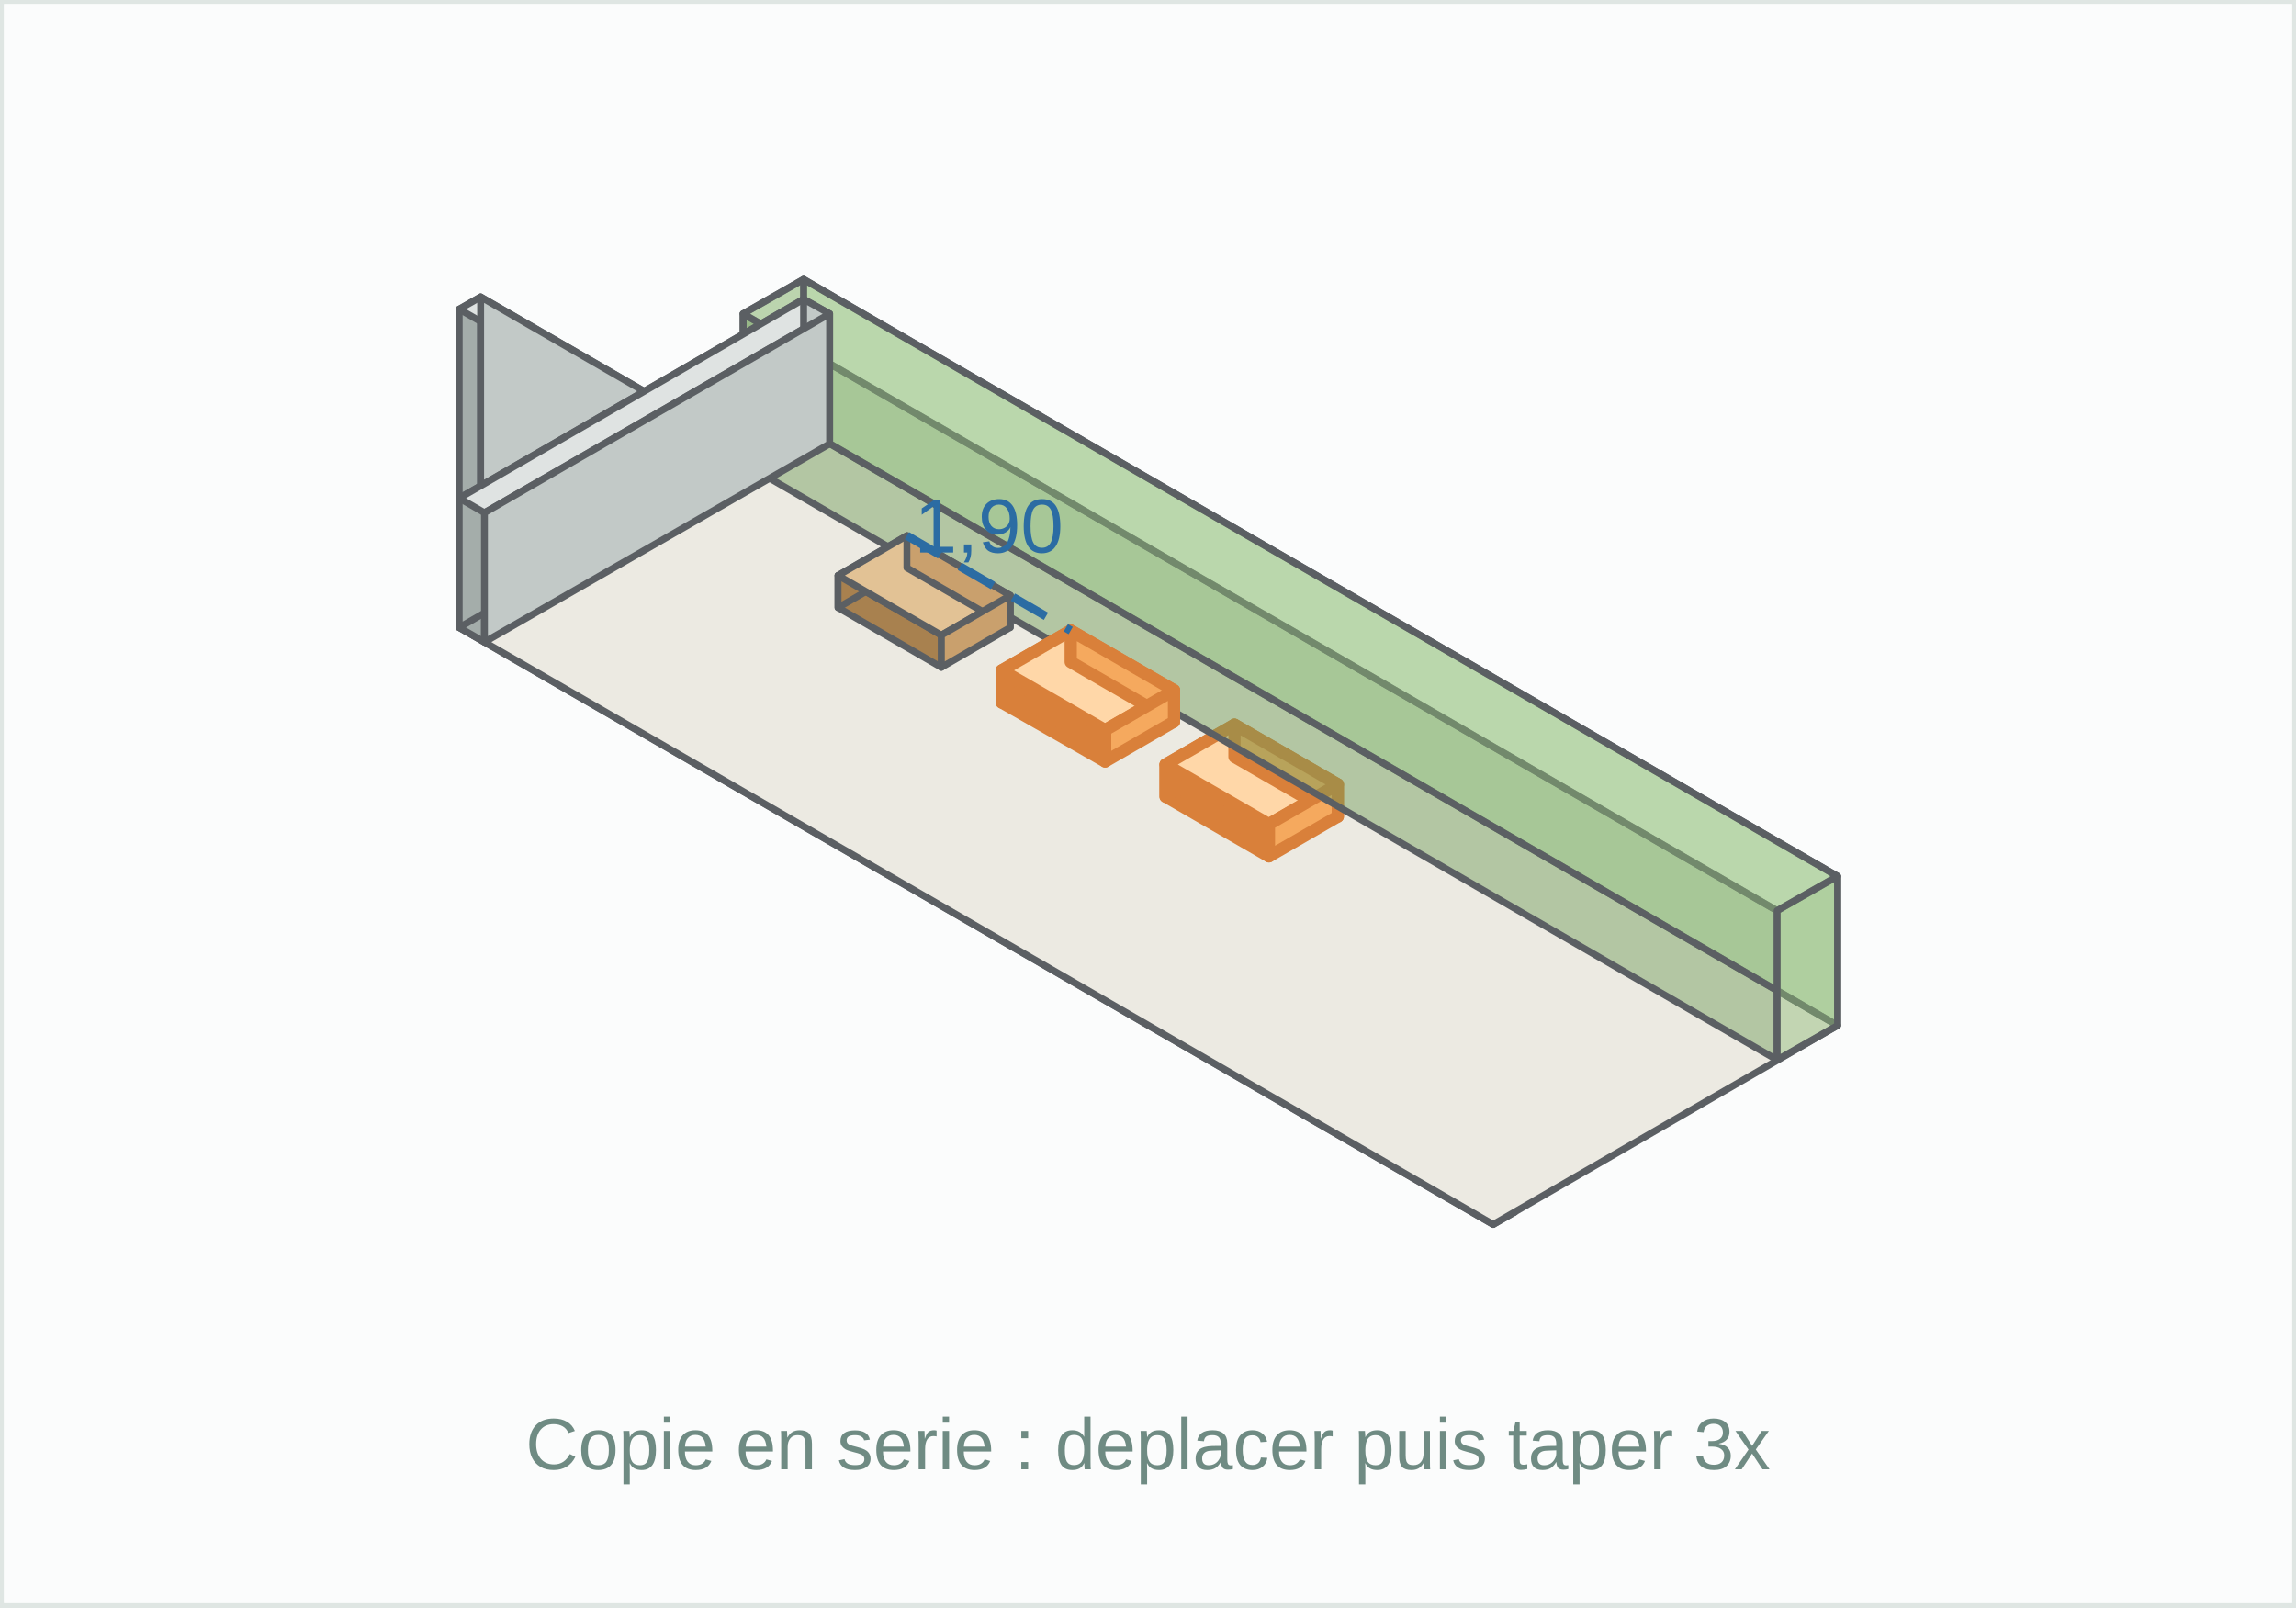
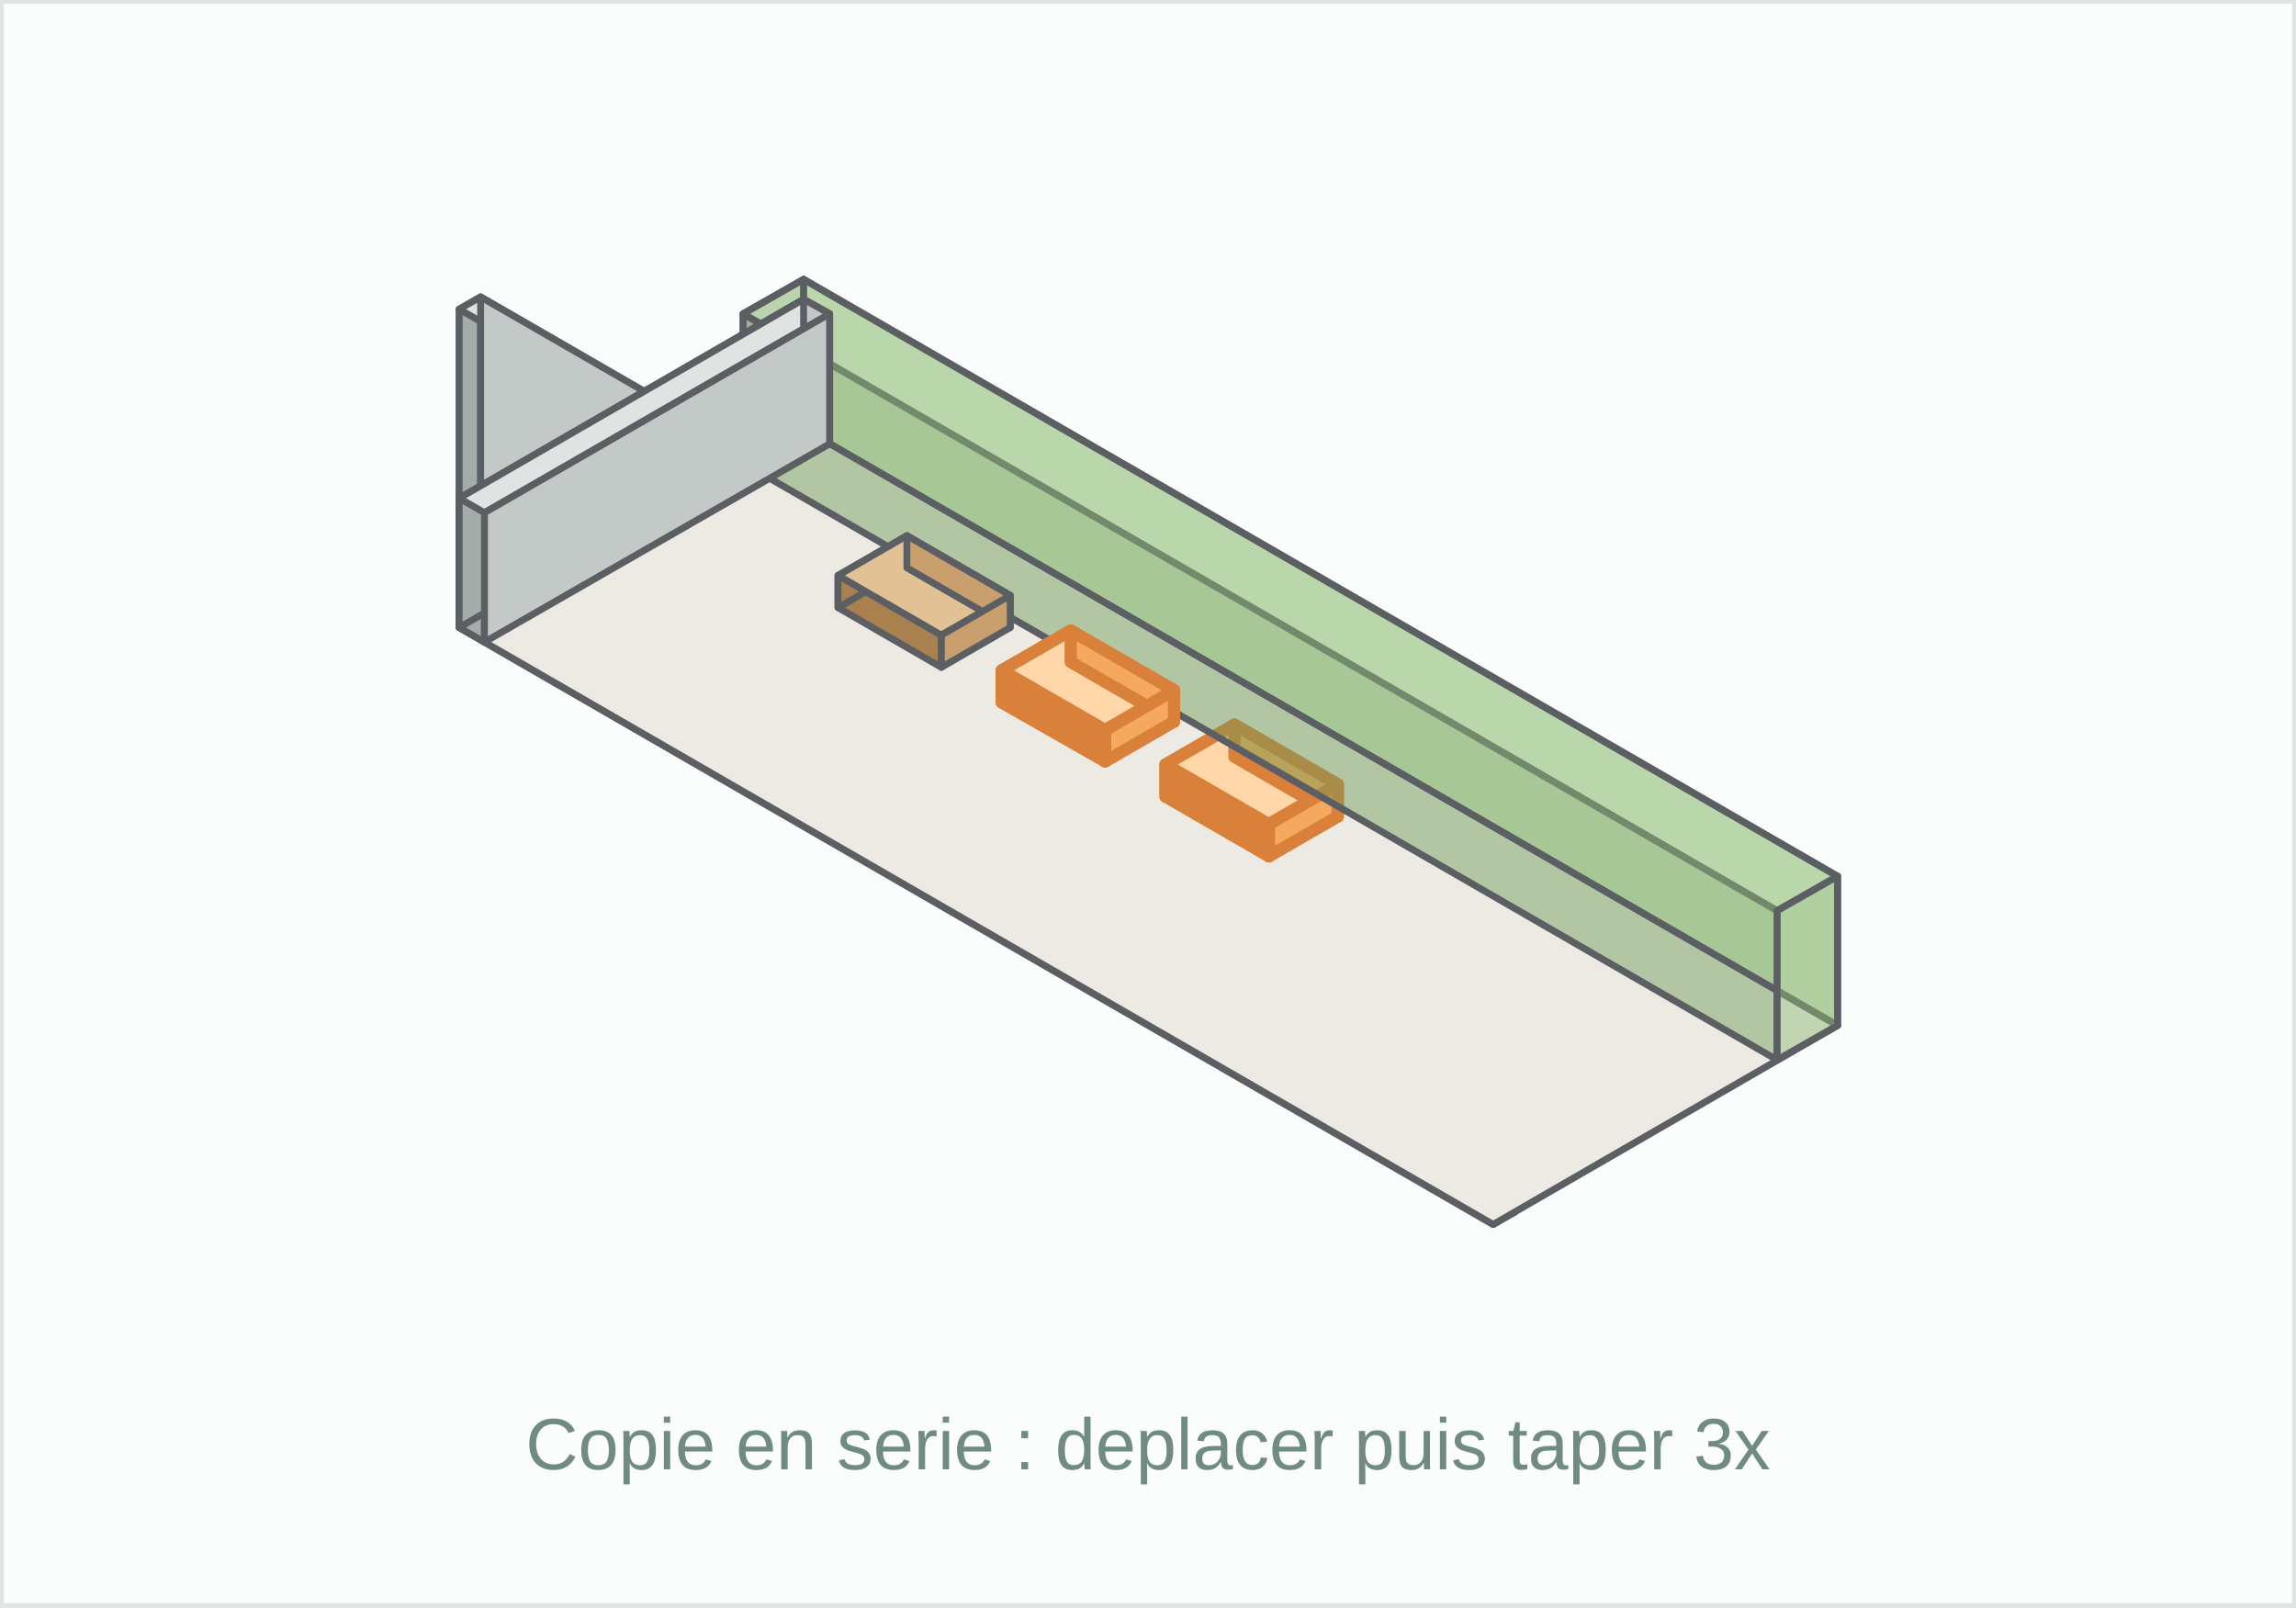
<svg xmlns="http://www.w3.org/2000/svg" viewBox="0 0 300 210" width="300" height="210">
  <rect width="300" height="210" fill="#fbfcfc" stroke="#dfe6e3" />
  <polygon points="60.0,82.0 195.1,160.0 195.1,118.4 60.0,40.4" fill="#a4adaa" fill-opacity="1.00" stroke="#5b5f63" stroke-width="0.9" stroke-linejoin="round" />
  <polygon points="62.8,80.4 60.0,82.0 60.0,40.4 62.8,38.8" fill="#a4adaa" fill-opacity="1.00" stroke="#5b5f63" stroke-width="0.9" stroke-linejoin="round" />
  <polygon points="62.8,38.8 197.9,116.8 195.1,118.4 60.0,40.4" fill="#dfe3e2" fill-opacity="1.00" stroke="#5b5f63" stroke-width="0.9" stroke-linejoin="round" />
  <polygon points="62.8,80.4 197.9,158.4 197.9,116.8 62.8,38.8" fill="#c2c9c7" fill-opacity="1.00" stroke="#5b5f63" stroke-width="0.9" stroke-linejoin="round" />
  <polygon points="197.9,158.4 195.1,160.0 195.1,118.4 197.9,116.8" fill="#c2c9c7" fill-opacity="1.00" stroke="#5b5f63" stroke-width="0.9" stroke-linejoin="round" />
  <polygon points="173.7,116.4 187.2,124.2 187.2,120.1 173.7,112.3" fill="#d9803a" fill-opacity="1.00" stroke="#d9803a" stroke-width="1.6" stroke-linejoin="round" />
  <polygon points="182.7,111.2 173.7,116.4 173.7,112.3 182.7,107.1" fill="#d9803a" fill-opacity="1.00" stroke="#d9803a" stroke-width="1.6" stroke-linejoin="round" />
  <polygon points="182.7,107.1 196.2,114.9 187.2,120.1 173.7,112.3" fill="#ffd7a8" fill-opacity="1.00" stroke="#d9803a" stroke-width="1.6" stroke-linejoin="round" />
  <polygon points="182.7,111.2 196.2,119.0 196.2,114.9 182.7,107.1" fill="#f5a95e" fill-opacity="1.00" stroke="#d9803a" stroke-width="1.6" stroke-linejoin="round" />
  <polygon points="196.2,119.0 187.2,124.2 187.2,120.1 196.2,114.9" fill="#f5a95e" fill-opacity="1.00" stroke="#d9803a" stroke-width="1.6" stroke-linejoin="round" />
  <polygon points="105.0,56.0 240.1,134.0 195.1,160.0 60.0,82.0" fill="#eceae2" fill-opacity="1.00" stroke="#5b5f63" stroke-width="0.9" stroke-linejoin="round" />
  <polygon points="152.3,104.1 165.8,111.9 165.8,107.7 152.3,99.9" fill="#d9803a" fill-opacity="1.00" stroke="#d9803a" stroke-width="1.6" stroke-linejoin="round" />
  <polygon points="161.3,98.9 152.3,104.1 152.3,99.9 161.3,94.7" fill="#d9803a" fill-opacity="1.00" stroke="#d9803a" stroke-width="1.6" stroke-linejoin="round" />
  <polygon points="161.3,94.7 174.8,102.5 165.8,107.7 152.3,99.9" fill="#ffd7a8" fill-opacity="1.00" stroke="#d9803a" stroke-width="1.6" stroke-linejoin="round" />
  <polygon points="161.3,98.9 174.8,106.7 174.8,102.5 161.3,94.7" fill="#f5a95e" fill-opacity="1.00" stroke="#d9803a" stroke-width="1.6" stroke-linejoin="round" />
  <polygon points="174.8,106.7 165.8,111.9 165.8,107.7 174.8,102.5" fill="#f5a95e" fill-opacity="1.00" stroke="#d9803a" stroke-width="1.6" stroke-linejoin="round" />
  <polygon points="97.1,60.5 232.2,138.5 232.2,119.0 97.1,41.0" fill="#6d9d57" fill-opacity="0.45" stroke="#5b5f63" stroke-width="0.9" stroke-linejoin="round" />
  <polygon points="105.0,56.0 97.1,60.5 97.1,41.0 105.0,36.5" fill="#6d9d57" fill-opacity="0.45" stroke="#5b5f63" stroke-width="0.9" stroke-linejoin="round" />
  <polygon points="105.0,36.5 240.1,114.5 232.2,119.0 97.1,41.0" fill="#bcd9ac" fill-opacity="0.45" stroke="#5b5f63" stroke-width="0.9" stroke-linejoin="round" />
  <polygon points="105.0,56.0 240.1,134.0 240.1,114.5 105.0,36.5" fill="#8fbd78" fill-opacity="0.45" stroke="#5b5f63" stroke-width="0.9" stroke-linejoin="round" />
  <polygon points="240.1,134.0 232.2,138.5 232.2,119.0 240.1,114.5" fill="#8fbd78" fill-opacity="0.45" stroke="#5b5f63" stroke-width="0.9" stroke-linejoin="round" />
  <polygon points="130.9,91.8 144.4,99.5 144.4,95.4 130.9,87.6" fill="#d9803a" fill-opacity="1.00" stroke="#d9803a" stroke-width="1.6" stroke-linejoin="round" />
  <polygon points="139.9,86.5 130.9,91.8 130.9,87.6 139.9,82.4" fill="#d9803a" fill-opacity="1.00" stroke="#d9803a" stroke-width="1.6" stroke-linejoin="round" />
  <polygon points="139.9,82.4 153.4,90.2 144.4,95.4 130.9,87.6" fill="#ffd7a8" fill-opacity="1.00" stroke="#d9803a" stroke-width="1.6" stroke-linejoin="round" />
  <polygon points="139.9,86.5 153.4,94.3 153.4,90.2 139.9,82.4" fill="#f5a95e" fill-opacity="1.00" stroke="#d9803a" stroke-width="1.6" stroke-linejoin="round" />
  <polygon points="153.4,94.3 144.4,99.5 144.4,95.4 153.4,90.2" fill="#f5a95e" fill-opacity="1.00" stroke="#d9803a" stroke-width="1.6" stroke-linejoin="round" />
  <polygon points="109.5,79.4 123.0,87.2 123.0,83.0 109.5,75.2" fill="#a8814f" fill-opacity="1.00" stroke="#5b5f63" stroke-width="0.9" stroke-linejoin="round" />
  <polygon points="118.5,74.2 109.5,79.4 109.5,75.2 118.5,70.0" fill="#a8814f" fill-opacity="1.00" stroke="#5b5f63" stroke-width="0.9" stroke-linejoin="round" />
  <polygon points="118.5,70.0 132.0,77.8 123.0,83.0 109.5,75.2" fill="#e2c295" fill-opacity="1.00" stroke="#5b5f63" stroke-width="0.9" stroke-linejoin="round" />
  <polygon points="118.5,74.2 132.0,82.0 132.0,77.8 118.5,70.0" fill="#c9a06d" fill-opacity="1.00" stroke="#5b5f63" stroke-width="0.9" stroke-linejoin="round" />
  <polygon points="132.0,82.0 123.0,87.2 123.0,83.0 132.0,77.8" fill="#c9a06d" fill-opacity="1.00" stroke="#5b5f63" stroke-width="0.9" stroke-linejoin="round" />
  <polygon points="60.0,82.0 63.3,83.9 63.3,67.0 60.0,65.1" fill="#a4adaa" fill-opacity="1.00" stroke="#5b5f63" stroke-width="0.9" stroke-linejoin="round" />
  <polygon points="105.0,56.0 60.0,82.0 60.0,65.1 105.0,39.1" fill="#a4adaa" fill-opacity="1.00" stroke="#5b5f63" stroke-width="0.9" stroke-linejoin="round" />
  <polygon points="105.0,39.1 108.4,41.0 63.3,67.0 60.0,65.1" fill="#dfe3e2" fill-opacity="1.00" stroke="#5b5f63" stroke-width="0.9" stroke-linejoin="round" />
  <polygon points="105.0,56.0 108.4,58.0 108.4,41.0 105.0,39.1" fill="#c2c9c7" fill-opacity="1.00" stroke="#5b5f63" stroke-width="0.9" stroke-linejoin="round" />
  <polygon points="108.4,58.0 63.3,83.9 63.3,67.0 108.4,41.0" fill="#c2c9c7" fill-opacity="1.00" stroke="#5b5f63" stroke-width="0.9" stroke-linejoin="round" />
-   <line x1="118.5" y1="70.0" x2="139.9" y2="82.4" stroke="#2b6ca3" stroke-width="1.1" stroke-dasharray="5 3" />
-   <text x="129.2" y="72.2" font-family="Arial" font-size="10" fill="#2b6ca3" text-anchor="middle">1,90</text>
  <text x="150.0" y="192.0" font-family="Arial" font-size="9.5" fill="#6f8b83" text-anchor="middle">Copie en serie : deplacer puis taper 3x</text>
</svg>
